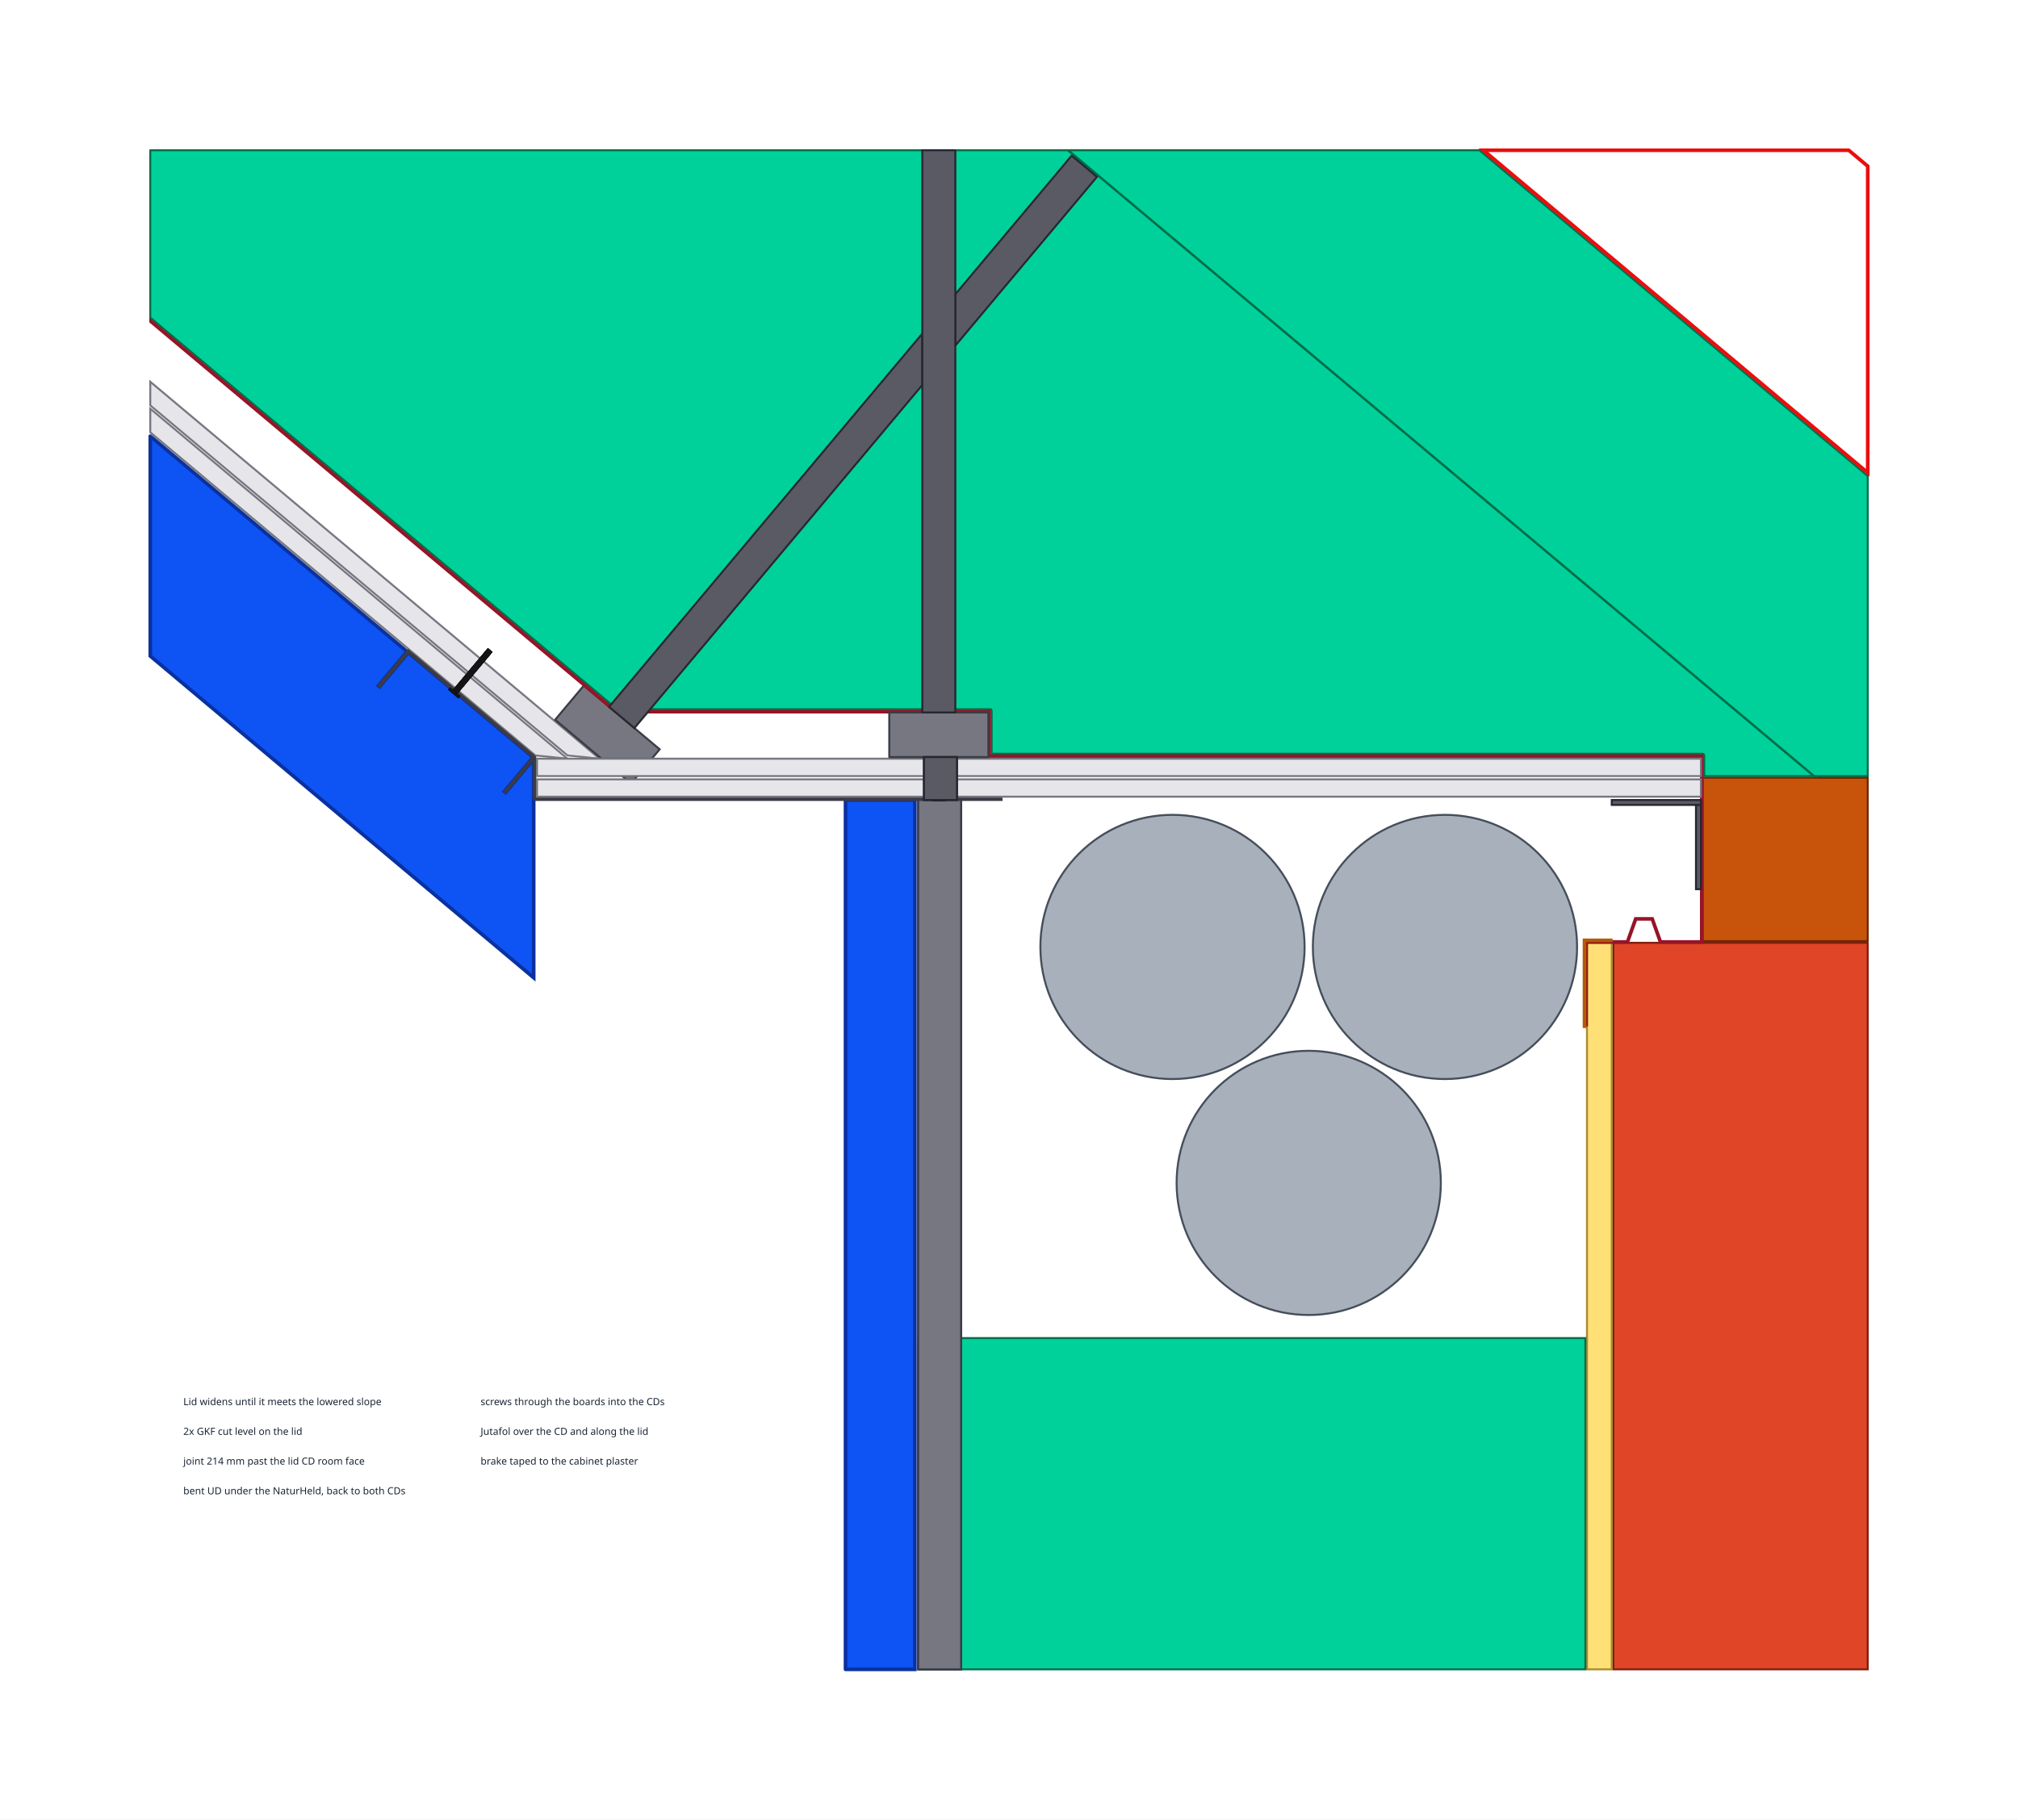
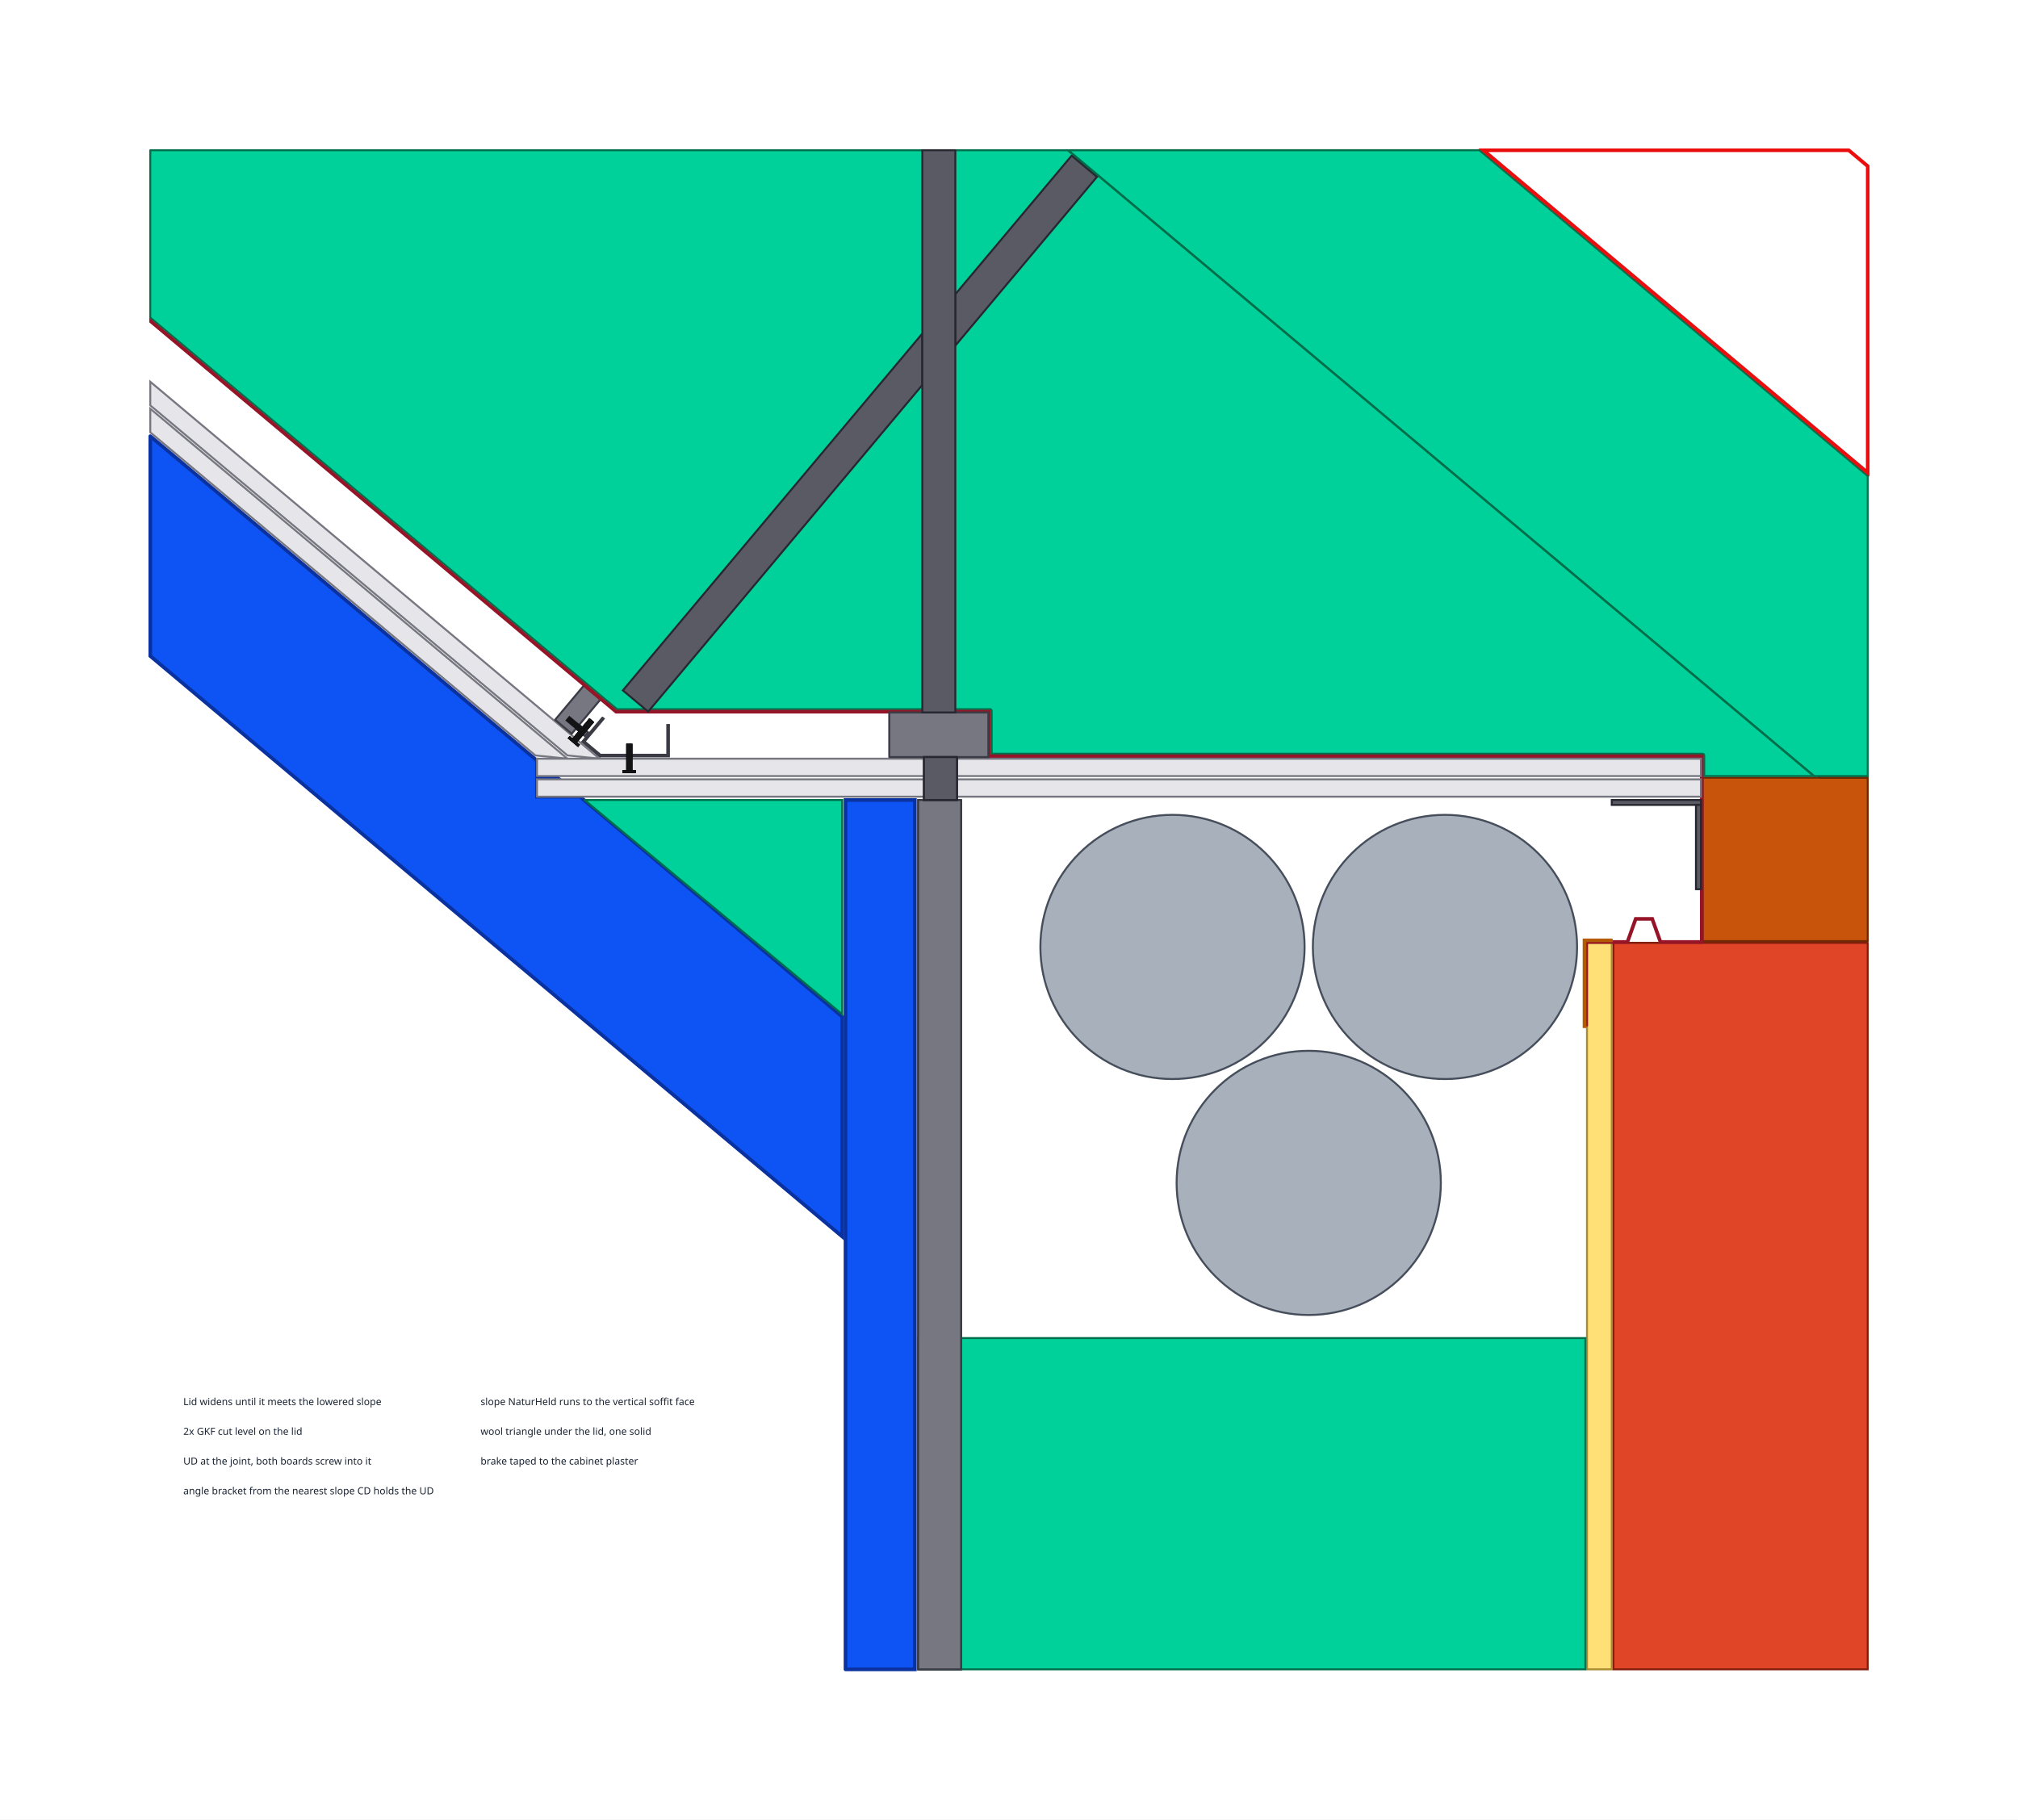
<svg xmlns="http://www.w3.org/2000/svg" width="1222.0mm" height="1102.0mm" viewBox="4389.0 -3771.0 1222.0 1102.0" version="1.1">
  <rect x="4389.0" y="-3771.0" width="1222.0" height="1102.0" fill="#ffffff" />
  <g transform="scale(1,-1)" stroke-linecap="round">
    <g fill="rgb(224,69,39)" stroke="rgb(129,30,14)" stroke-width="1.200" id="masonry">
      <path d="M 5520.0,3200.0 L 5366.0,3200.0 L 5366.0,2760.0 L 5520.0,2760.0 L 5520.0,3200.0" />
    </g>
    <g fill="rgb(255,224,119)" stroke="rgb(170,139,49)" stroke-width="1.200" id="plaster">
      <path d="M 5365.0,3200.0 L 5350.0,3200.0 L 5350.0,2760.0 L 5365.0,2760.0 L 5365.0,3200.0" />
    </g>
    <g fill="rgb(199,84,10)" stroke="rgb(110,39,0)" stroke-width="1.200" id="wall_plate">
      <path d="M 5520.0,3300.0 L 5420.0,3300.0 L 5420.0,3201.0 L 5520.0,3201.0 L 5520.0,3300.0" />
    </g>
    <g fill="rgb(199,84,10)" stroke="rgb(110,39,0)" stroke-width="1.200" id="rafters">
      <path d="M 5520.0,3300.0 L 5520.0,3482.688 L 5284.853,3680.0 L 5038.321,3680.0 L 5491.187,3300.0 L 5520.0,3300.0" />
    </g>
    <g fill="rgb(0,209,154)" stroke="rgb(0,110,74)" stroke-width="1.200" id="plenum_wool">
+       <path d="M 5284.853,3680.0 L 5035.937,3680.0 L 5487.612,3301.0 L 5520.0,3301.0 L 5520.0,3482.688 L 5284.853,3680.0" />
      <path d="M 4480.0,3680.0 L 4480.0,3578.65 L 4762.624,3341.5 L 4988.5,3341.5 A 1.0,1.0 180.0 0,0 4989.5,3340.5 L 4989.5,3314.5 L 5420.0,3314.5 A 1.0,1.0 180.0 0,0 5421.0,3313.5 L 5421.0,3301.0 L 5487.248,3301.0 L 5035.573,3680.0 L 4480.0,3680.0" />
-       <path d="M 5284.853,3680.0 L 5035.937,3680.0 L 5487.612,3301.0 L 5520.0,3301.0 L 5520.0,3482.688 L 5284.853,3680.0" />
    </g>
    <g fill="none" stroke="rgb(234,14,14)" stroke-width="2.200" id="roofing">
      <path d="M 5508.513,3680.0 L 5287.237,3680.0 L 5520.0,3484.688 L 5520.0,3670.362 L 5508.513,3680.0" />
    </g>
    <g fill="rgb(14,84,244)" stroke="rgb(10,49,160)" stroke-width="2.200" id="slope_naturheld_140">
-       <path d="M 4480.0,3506.852 L 4480.0,3373.701 L 4712.176,3178.882 L 4712.176,3311.308 L 4695.178,3291.051 L 4694.412,3291.694 L 4711.767,3312.377 L 4636.224,3375.765 L 4618.869,3355.081 L 4618.103,3355.724 L 4635.458,3376.407 L 4480.0,3506.852" />
+       <path d="M 4480.0,3506.852 L 4480.0,3373.701 L 4899.0,3022.118 L 4899.0,3155.27 L 4740.222,3288.5 L 4714.176,3288.5 L 4714.176,3299.0 L 4727.709,3299.0 L 4725.325,3301.0 L 4714.176,3301.0 L 4714.176,3310.355 L 4480.0,3506.852" />
    </g>
    <g fill="rgb(230,230,234)" stroke="rgb(119,119,129)" stroke-width="1.200" id="slope_gkf">
      <path d="M 4480.0,3509.158 L 4713.176,3313.5 L 4732.622,3311.5 L 4480.0,3523.475 L 4480.0,3509.158" />
      <path d="M 4480.0,3525.475 L 4732.622,3313.5 L 4752.069,3311.5 L 4480.0,3539.793 L 4480.0,3525.475" />
    </g>
    <g fill="rgb(119,119,129)" stroke="rgb(59,59,69)" stroke-width="1.200" id="slope_cd">
-       <path d="M 4765.774,3301.0 L 4768.158,3299.0 L 4773.191,3299.0 L 4774.87,3301.0 L 4765.774,3301.0" />
-       <path d="M 4725.149,3335.089 L 4753.261,3311.5 L 4783.68,3311.5 L 4788.467,3317.205 L 4742.504,3355.772 L 4725.149,3335.089" />
+       <path d="M 4725.149,3335.089 L 4735.216,3326.641 L 4752.571,3347.325 L 4742.504,3355.772 L 4725.149,3335.089" />
    </g>
    <g fill="rgb(224,34,59)" stroke="rgb(150,20,39)" stroke-width="1.200" id="slope_foil">
      <path d="M 4762.26,3340.5 L 4480.0,3577.344 L 4480.0,3576.039 L 4761.896,3339.5 L 4987.5,3339.5 L 4987.5,3312.5 L 5419.0,3312.5 L 5419.0,3201.0 L 5394.852,3201.0 L 5389.852,3215.0 L 5379.148,3215.0 L 5374.148,3201.0 L 5349.0,3201.0 L 5349.0,3150.0 L 5350.0,3150.0 L 5350.0,3200.0 L 5374.852,3200.0 L 5379.852,3214.0 L 5389.148,3214.0 L 5394.148,3200.0 L 5420.0,3200.0 L 5420.0,3313.5 L 4988.5,3313.5 L 4988.5,3340.5 L 4762.26,3340.5" />
    </g>
    <g fill="rgb(255,139,0)" stroke="rgb(180,90,0)" stroke-width="1.200" id="vapour_brake_tape">
      <path d="M 5365.0,3202.0 L 5348.0,3202.0 L 5348.0,3149.0 L 5349.0,3149.0 L 5349.0,3201.0 L 5365.0,3201.0 L 5365.0,3202.0" />
    </g>
    <g fill="rgb(90,90,100)" stroke="rgb(39,39,49)" stroke-width="1.200" id="slope_nonius">
      <path d="M 5037.923,3676.723 L 4967.5,3592.797 L 4967.5,3561.682 L 5053.244,3663.868 L 5037.923,3676.723" />
-       <path d="M 4757.825,3342.916 L 4773.146,3330.06 L 4947.5,3537.847 L 4947.5,3568.962 L 4757.825,3342.916" />
+       <path d="M 4947.5,3568.962 L 4766.181,3352.875 L 4781.502,3340.019 L 4947.5,3537.847 L 4947.5,3568.962" />
    </g>
    <g fill="rgb(14,84,244)" stroke="rgb(10,49,160)" stroke-width="2.200" id="soffit_naturheld_140">
      <path d="M 4901.0,2760.0 L 4943.0,2760.0 L 4943.0,3286.5 L 4901.0,3286.5 L 4901.0,2760.0" />
    </g>
    <g fill="rgb(0,209,154)" stroke="rgb(0,110,74)" stroke-width="1.200" id="soffit_mineral_wool">
      <path d="M 4945.0,2760.0 L 5349.0,2760.0 L 5349.0,2960.606 L 4945.0,2960.606 L 4945.0,2760.0" />
+       <path d="M 4742.97,3286.5 L 4899.0,3156.736 L 4899.0,3286.5 L 4742.97,3286.5" />
    </g>
    <g fill="rgb(119,119,129)" stroke="rgb(59,59,69)" stroke-width="1.200" id="soffit_ud">
-       <path d="M 4713.176,3312.5 L 4636.101,3377.173 L 4618.103,3355.724 L 4618.869,3355.081 L 4636.224,3375.765 L 4711.767,3312.377 L 4694.412,3291.694 L 4695.178,3291.051 L 4712.176,3311.308 L 4712.176,3287.5 L 4713.176,3287.5 L 4713.176,3312.5" />
-       <path d="M 4995.5,3287.5 L 4713.176,3287.5 L 4713.176,3286.5 L 4995.5,3286.5 L 4995.5,3287.5" />
+       <path d="M 4740.482,3331.361 L 4738.553,3329.063 L 4743.149,3325.206 L 4745.078,3327.504 L 4740.482,3331.361" />
+       <path d="M 4753.814,3336.36 L 4741.601,3321.805 L 4752.326,3312.806 L 4752.469,3312.977 L 4752.469,3312.9 L 4794.069,3312.9 L 4794.069,3331.9 L 4793.069,3331.9 L 4793.069,3313.9 L 4752.578,3313.9 L 4743.01,3321.929 L 4754.58,3335.718 L 4753.814,3336.36" />
    </g>
    <g fill="rgb(230,230,234)" stroke="rgb(119,119,129)" stroke-width="1.200" id="soffit_gkf">
      <path d="M 4714.176,3288.5 L 5419.0,3288.5 L 5419.0,3299.0 L 4714.176,3299.0 L 4714.176,3288.5" />
      <path d="M 4714.176,3301.0 L 5419.0,3301.0 L 5419.0,3311.5 L 4714.176,3311.5 L 4714.176,3301.0" />
    </g>
    <g fill="rgb(119,119,129)" stroke="rgb(59,59,69)" stroke-width="1.200" id="soffit_cd">
      <path d="M 4971.0,3286.5 L 4945.0,3286.5 L 4945.0,2760.0 L 4971.0,2760.0 L 4971.0,3286.5" />
      <path d="M 4971.0,3286.5 L 4945.0,3286.5 L 4945.0,2760.0 L 4971.0,2760.0 L 4971.0,3286.5" />
      <path d="M 4927.5,3312.5 L 4987.5,3312.5 L 4987.5,3339.5 L 4927.5,3339.5 L 4927.5,3312.5" />
    </g>
    <g fill="rgb(20,20,23)" stroke="rgb(10,10,11)" stroke-width="0.200" id="joint_screw">
-       <path d="M 4953.5,3285.9 L 4961.5,3285.9 L 4961.5,3287.5 L 4953.5,3287.5 L 4953.5,3285.9" />
-       <path d="M 4955.75,3287.5 L 4959.25,3287.5 L 4959.25,3312.5 L 4955.75,3312.5 L 4955.75,3287.5" />
-       <path d="M 4953.5,3285.9 L 4961.5,3285.9 L 4961.5,3287.5 L 4953.5,3287.5 L 4953.5,3285.9" />
-       <path d="M 4955.75,3287.5 L 4959.25,3287.5 L 4959.25,3312.5 L 4955.75,3312.5 L 4955.75,3287.5" />
-       <path d="M 4953.5,3285.9 L 4961.5,3285.9 L 4961.5,3287.5 L 4953.5,3287.5 L 4953.5,3285.9" />
-       <path d="M 4955.75,3287.5 L 4959.25,3287.5 L 4959.25,3312.5 L 4955.75,3312.5 L 4955.75,3287.5" />
-       <path d="M 4660.475,3353.327 L 4666.604,3348.185 L 4667.632,3349.41 L 4661.504,3354.553 L 4660.475,3353.327" />
-       <path d="M 4663.227,3353.106 L 4665.908,3350.857 L 4687.12,3376.136 L 4684.439,3378.386 L 4663.227,3353.106" />
-       <path d="M 4660.475,3353.327 L 4666.604,3348.185 L 4667.632,3349.41 L 4661.504,3354.553 L 4660.475,3353.327" />
-       <path d="M 4663.227,3353.106 L 4665.908,3350.857 L 4687.12,3376.136 L 4684.439,3378.386 L 4663.227,3353.106" />
-       <path d="M 4660.475,3353.327 L 4666.604,3348.185 L 4667.632,3349.41 L 4661.504,3354.553 L 4660.475,3353.327" />
-       <path d="M 4663.227,3353.106 L 4665.908,3350.857 L 4687.12,3376.136 L 4684.439,3378.386 L 4663.227,3353.106" />
+       <path d="M 4766.069,3302.9 L 4774.069,3302.9 L 4774.069,3304.5 L 4766.069,3304.5 L 4766.069,3302.9" />
+       <path d="M 4768.319,3304.5 L 4771.819,3304.5 L 4771.819,3320.5 L 4768.319,3320.5 L 4768.319,3304.5" />
+       <path d="M 4766.069,3302.9 L 4774.069,3302.9 L 4774.069,3304.5 L 4766.069,3304.5 L 4766.069,3302.9" />
+       <path d="M 4768.319,3304.5 L 4771.819,3304.5 L 4771.819,3320.5 L 4768.319,3320.5 L 4768.319,3304.5" />
+       <path d="M 4766.069,3302.9 L 4774.069,3302.9 L 4774.069,3304.5 L 4766.069,3304.5 L 4766.069,3302.9" />
+       <path d="M 4768.319,3304.5 L 4771.819,3304.5 L 4771.819,3320.5 L 4768.319,3320.5 L 4768.319,3304.5" />
+       <path d="M 4732.902,3323.884 L 4739.03,3318.741 L 4740.059,3319.967 L 4733.93,3325.109 L 4732.902,3323.884" />
+       <path d="M 4735.654,3323.663 L 4738.335,3321.413 L 4748.62,3333.67 L 4745.939,3335.92 L 4735.654,3323.663" />
+       <path d="M 4732.902,3323.884 L 4739.03,3318.741 L 4740.059,3319.967 L 4733.93,3325.109 L 4732.902,3323.884" />
+       <path d="M 4735.654,3323.663 L 4738.335,3321.413 L 4748.62,3333.67 L 4745.939,3335.92 L 4735.654,3323.663" />
+       <path d="M 4732.902,3323.884 L 4739.03,3318.741 L 4740.059,3319.967 L 4733.93,3325.109 L 4732.902,3323.884" />
+       <path d="M 4735.654,3323.663 L 4738.335,3321.413 L 4748.62,3333.67 L 4745.939,3335.92 L 4735.654,3323.663" />
+       <path d="M 4740.47,3324.191 L 4745.612,3330.319 L 4744.387,3331.348 L 4739.244,3325.219 L 4740.47,3324.191" />
+       <path d="M 4740.691,3326.943 L 4742.94,3329.624 L 4733.748,3337.337 L 4731.498,3334.656 L 4740.691,3326.943" />
    </g>
    <g fill="rgb(90,90,100)" stroke="rgb(39,39,49)" stroke-width="1.200" id="soffit_nonius">
      <path d="M 4967.5,3680.0 L 4947.5,3680.0 L 4947.5,3339.5 L 4967.5,3339.5 L 4967.5,3680.0" />
      <path d="M 4968.5,3312.5 L 4948.5,3312.5 L 4948.5,3286.5 L 4968.5,3286.5 L 4968.5,3312.5" />
      <path d="M 4968.5,3312.5 L 4948.5,3312.5 L 4948.5,3286.5 L 4968.5,3286.5 L 4968.5,3312.5" />
      <path d="M 5419.0,3286.5 L 5365.0,3286.5 L 5365.0,3283.5 L 5419.0,3283.5 L 5419.0,3286.5" />
      <path d="M 5419.0,3283.5 L 5416.0,3283.5 L 5416.0,3232.5 L 5419.0,3232.5 L 5419.0,3283.5" />
    </g>
    <g fill="rgb(167,176,187)" stroke="rgb(69,78,90)" stroke-width="1.200" id="soffit_duct">
      <circle cx="5264.0" cy="3197.5" r="80.0" />
      <circle cx="5099.0" cy="3197.5" r="80.0" />
      <circle cx="5181.5" cy="3054.606" r="80.0" />
    </g>
  </g>
  <g font-family="sans-serif" font-size="6.0" fill="#1a2433">
    <text x="4500.0" y="-2920.0">Lid widens until it meets the lowered slope</text>
    <text x="4500.0" y="-2902.0">2x GKF cut level on the lid</text>
-     <text x="4500.0" y="-2884.0">joint 214 mm past the lid CD room face</text>
-     <text x="4500.0" y="-2866.0">bent UD under the NaturHeld, back to both CDs</text>
-     <text x="4680.0" y="-2920.0">screws through the boards into the CDs</text>
-     <text x="4680.0" y="-2902.0">Jutafol over the CD and along the lid</text>
+     <text x="4500.0" y="-2884.0">UD at the joint, both boards screw into it</text>
+     <text x="4500.0" y="-2866.0">angle bracket from the nearest slope CD holds the UD</text>
+     <text x="4680.0" y="-2920.0">slope NaturHeld runs to the vertical soffit face</text>
+     <text x="4680.0" y="-2902.0">wool triangle under the lid, one solid</text>
    <text x="4680.0" y="-2884.0">brake taped to the cabinet plaster</text>
  </g>
</svg>
